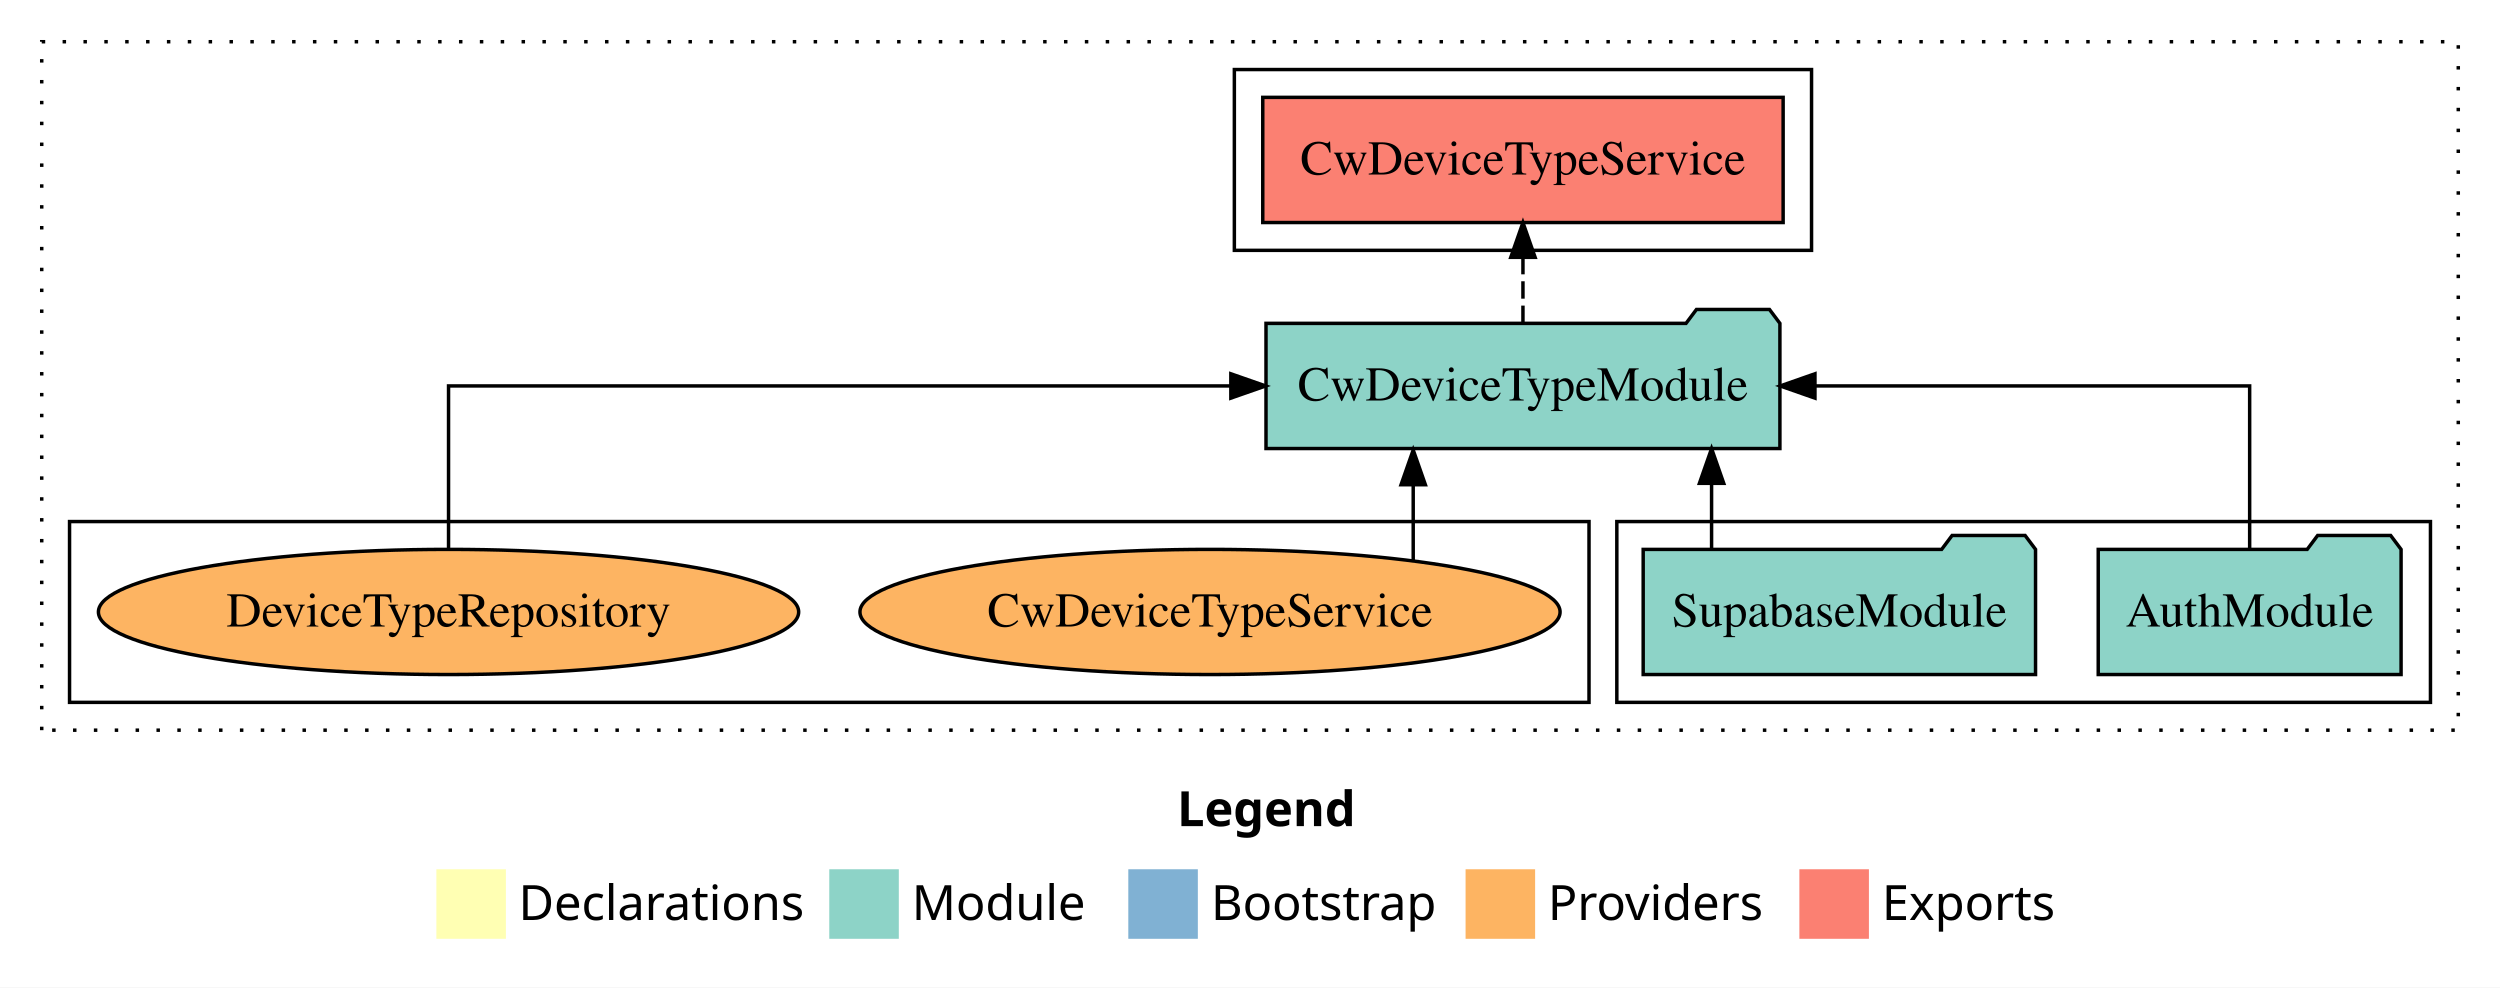
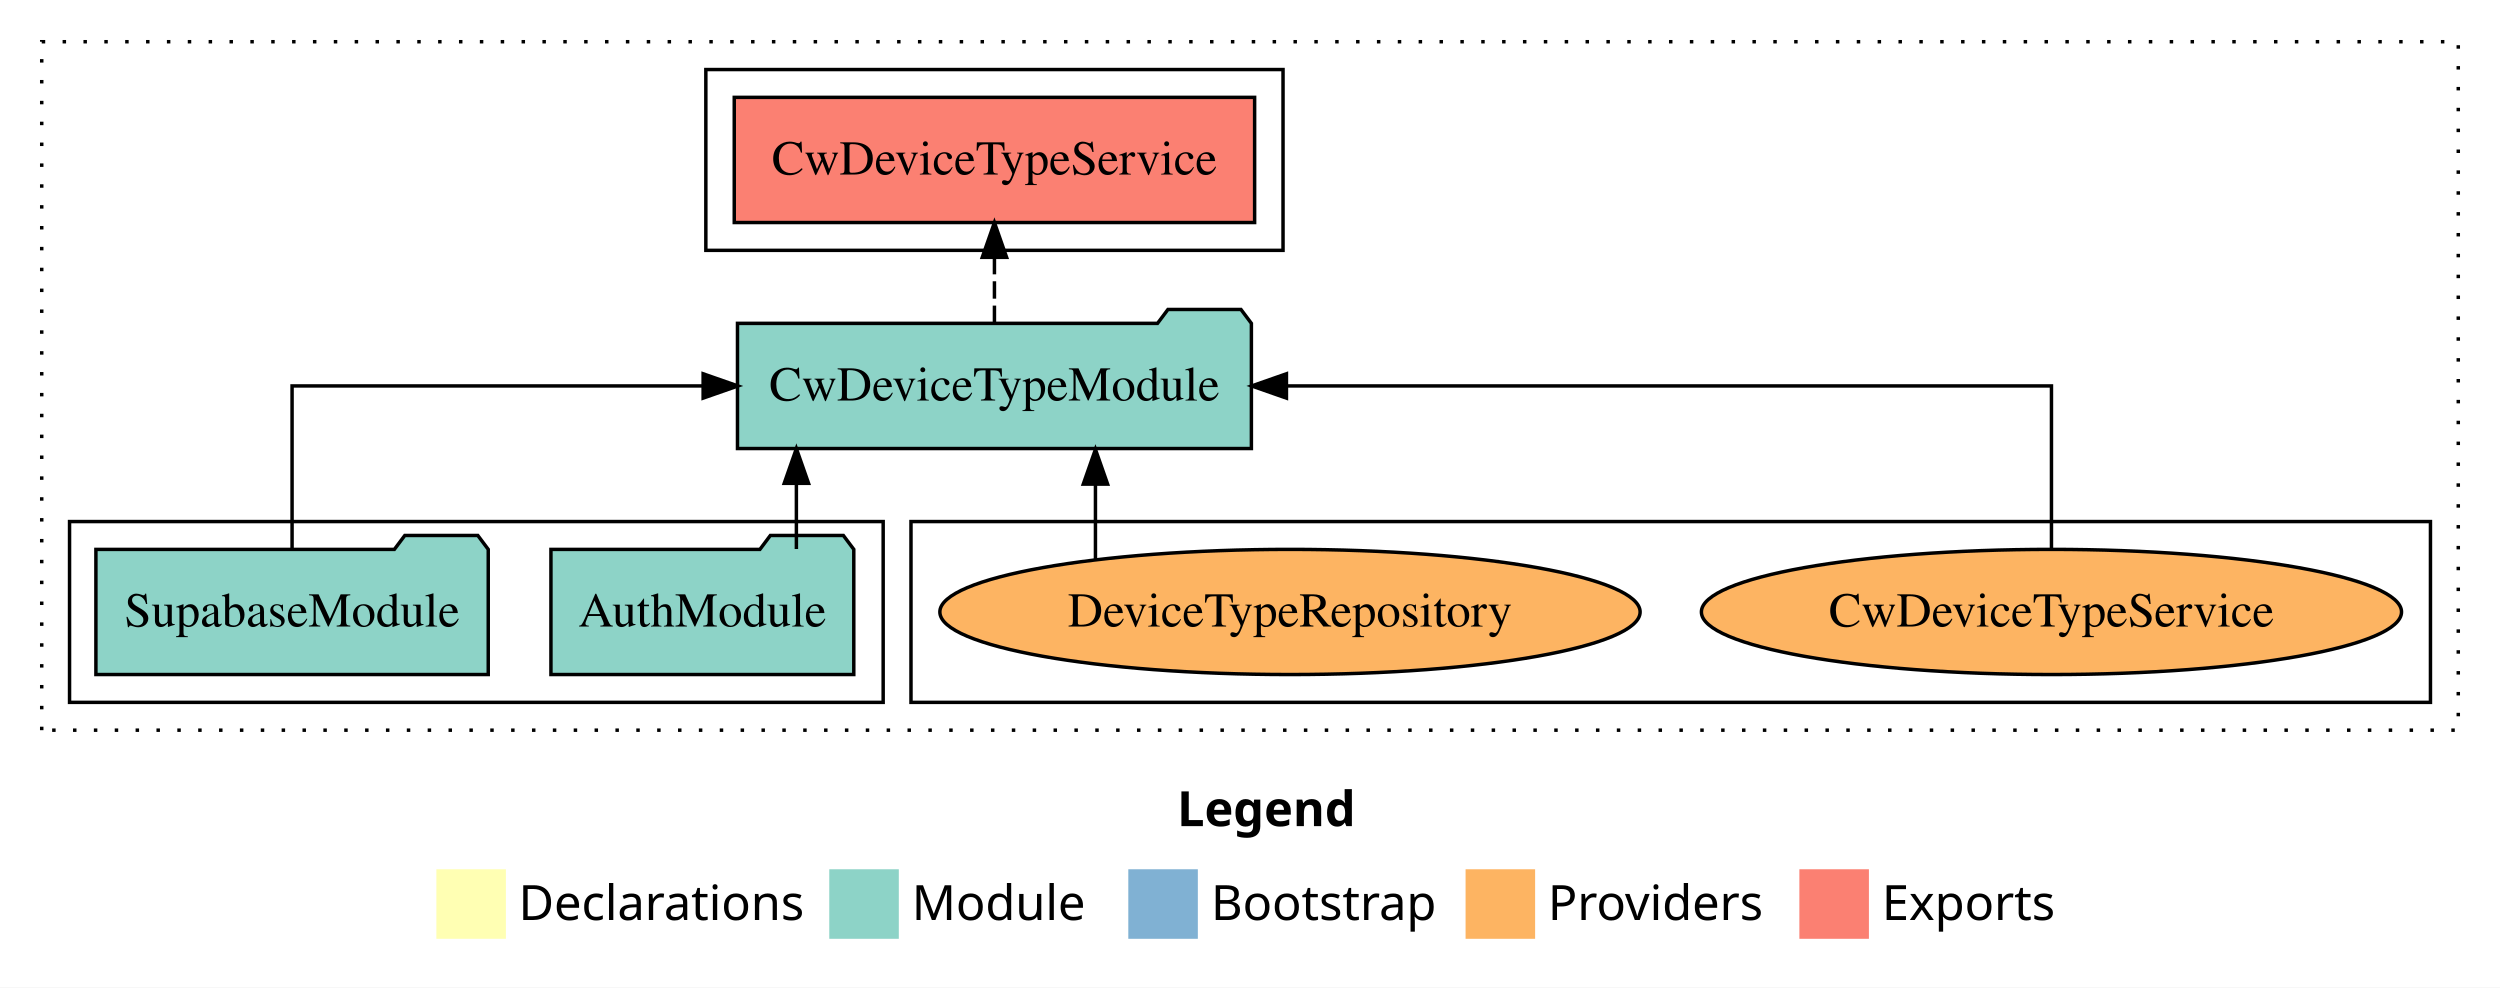
<svg xmlns="http://www.w3.org/2000/svg" width="719pt" height="284pt" viewBox="0.00 0.00 719.00 284.00">
  <g id="graph0" class="graph" transform="scale(1 1) rotate(0) translate(4 280)">
    <polygon fill="white" stroke="transparent" points="-4,4 -4,-280 715,-280 715,4 -4,4" />
    <text text-anchor="start" x="334.51" y="-42.4" font-family="Times-12" font-weight="bold" font-size="14.00">Legend</text>
    <polygon fill="#ffffb3" stroke="transparent" points="121.5,-10 121.5,-30 141.5,-30 141.5,-10 121.5,-10" />
    <text text-anchor="start" x="145.13" y="-15.4" font-family="Times-12" font-size="14.00">  Declarations</text>
    <polygon fill="#8dd3c7" stroke="transparent" points="234.5,-10 234.5,-30 254.5,-30 254.5,-10 234.5,-10" />
    <text text-anchor="start" x="258.23" y="-15.4" font-family="Times-12" font-size="14.00">  Module</text>
    <polygon fill="#80b1d3" stroke="transparent" points="320.5,-10 320.5,-30 340.5,-30 340.5,-10 320.5,-10" />
    <text text-anchor="start" x="344.28" y="-15.4" font-family="Times-12" font-size="14.00">  Bootstrap</text>
    <polygon fill="#fdb462" stroke="transparent" points="417.5,-10 417.5,-30 437.5,-30 437.5,-10 417.5,-10" />
    <text text-anchor="start" x="441.17" y="-15.4" font-family="Times-12" font-size="14.00">  Providers</text>
    <polygon fill="#fb8072" stroke="transparent" points="513.5,-10 513.5,-30 533.5,-30 533.5,-10 513.5,-10" />
    <text text-anchor="start" x="537.23" y="-15.4" font-family="Times-12" font-size="14.00">  Exports</text>
    <g id="clust1" class="cluster">
      <polygon fill="none" stroke="black" stroke-dasharray="1,5" points="8,-70 8,-268 703,-268 703,-70 8,-70" />
    </g>
+     <g id="clust6" class="cluster">
+       <polygon fill="none" stroke="black" points="258,-78 258,-130 695,-130 695,-78 258,-78" />
+     </g>
    <g id="clust3" class="cluster">
-       <polygon fill="none" stroke="black" points="461,-78 461,-130 695,-130 695,-78 461,-78" />
+       <polygon fill="none" stroke="black" points="16,-78 16,-130 250,-130 250,-78 16,-78" />
    </g>
    <g id="clust4" class="cluster">
-       <polygon fill="none" stroke="black" points="351,-208 351,-260 517,-260 517,-208 351,-208" />
-     </g>
-     <g id="clust6" class="cluster">
-       <polygon fill="none" stroke="black" points="16,-78 16,-130 453,-130 453,-78 16,-78" />
+       <polygon fill="none" stroke="black" points="199,-208 199,-260 365,-260 365,-208 199,-208" />
    </g>
    <g id="node1" class="node">
-       <polygon fill="#8dd3c7" stroke="black" points="686.55,-122 683.55,-126 662.55,-126 659.55,-122 599.45,-122 599.45,-86 686.55,-86 686.55,-122" />
-       <text text-anchor="middle" x="643" y="-99.8" font-family="Times,serif" font-size="14.00">AuthModule</text>
+       <polygon fill="#8dd3c7" stroke="black" points="241.55,-122 238.55,-126 217.55,-126 214.55,-122 154.45,-122 154.45,-86 241.55,-86 241.55,-122" />
+       <text text-anchor="middle" x="198" y="-99.8" font-family="Times,serif" font-size="14.00">AuthModule</text>
    </g>
    <g id="node3" class="node">
-       <polygon fill="#8dd3c7" stroke="black" points="507.9,-187 504.9,-191 483.9,-191 480.9,-187 360.1,-187 360.1,-151 507.9,-151 507.9,-187" />
-       <text text-anchor="middle" x="434" y="-164.8" font-family="Times,serif" font-size="14.00">CwDeviceTypeModule</text>
+       <polygon fill="#8dd3c7" stroke="black" points="355.9,-187 352.9,-191 331.9,-191 328.9,-187 208.1,-187 208.1,-151 355.9,-151 355.9,-187" />
+       <text text-anchor="middle" x="282" y="-164.8" font-family="Times,serif" font-size="14.00">CwDeviceTypeModule</text>
    </g>
    <g id="edge1" class="edge">
-       <path fill="none" stroke="black" d="M643,-122.11C643,-141.34 643,-169 643,-169 643,-169 517.98,-169 517.98,-169" />
-       <polygon fill="black" stroke="black" points="517.98,-165.5 507.98,-169 517.98,-172.5 517.98,-165.5" />
+       <path fill="none" stroke="black" d="M225.04,-122.11C225.04,-122.11 225.04,-140.99 225.04,-140.99" />
+       <polygon fill="black" stroke="black" points="221.54,-140.99 225.04,-150.99 228.54,-140.99 221.54,-140.99" />
    </g>
    <g id="node2" class="node">
-       <polygon fill="#8dd3c7" stroke="black" points="581.42,-122 578.42,-126 557.42,-126 554.42,-122 468.58,-122 468.58,-86 581.42,-86 581.42,-122" />
-       <text text-anchor="middle" x="525" y="-99.8" font-family="Times,serif" font-size="14.00">SupabaseModule</text>
+       <polygon fill="#8dd3c7" stroke="black" points="136.42,-122 133.42,-126 112.42,-126 109.42,-122 23.58,-122 23.58,-86 136.42,-86 136.42,-122" />
+       <text text-anchor="middle" x="80" y="-99.8" font-family="Times,serif" font-size="14.00">SupabaseModule</text>
    </g>
    <g id="edge2" class="edge">
-       <path fill="none" stroke="black" d="M488.25,-122.11C488.25,-122.11 488.25,-140.99 488.25,-140.99" />
-       <polygon fill="black" stroke="black" points="484.75,-140.99 488.25,-150.99 491.75,-140.99 484.75,-140.99" />
+       <path fill="none" stroke="black" d="M80,-122.11C80,-141.34 80,-169 80,-169 80,-169 198.22,-169 198.22,-169" />
+       <polygon fill="black" stroke="black" points="198.22,-172.5 208.22,-169 198.22,-165.5 198.22,-172.5" />
    </g>
    <g id="node4" class="node">
-       <polygon fill="#fb8072" stroke="black" points="508.83,-252 359.17,-252 359.17,-216 508.83,-216 508.83,-252" />
-       <text text-anchor="middle" x="434" y="-229.8" font-family="Times,serif" font-size="14.00">CwDeviceTypeService </text>
+       <polygon fill="#fb8072" stroke="black" points="356.83,-252 207.17,-252 207.17,-216 356.83,-216 356.83,-252" />
+       <text text-anchor="middle" x="282" y="-229.8" font-family="Times,serif" font-size="14.00">CwDeviceTypeService </text>
    </g>
    <g id="edge3" class="edge">
-       <path fill="none" stroke="black" stroke-dasharray="5,2" d="M434,-187.11C434,-187.11 434,-205.99 434,-205.99" />
-       <polygon fill="black" stroke="black" points="430.5,-205.99 434,-215.99 437.5,-205.99 430.5,-205.99" />
+       <path fill="none" stroke="black" stroke-dasharray="5,2" d="M282,-187.11C282,-187.11 282,-205.99 282,-205.99" />
+       <polygon fill="black" stroke="black" points="278.5,-205.99 282,-215.99 285.5,-205.99 278.5,-205.99" />
    </g>
    <g id="node5" class="node">
-       <ellipse fill="#fdb462" stroke="black" cx="344" cy="-104" rx="100.68" ry="18" />
-       <text text-anchor="middle" x="344" y="-99.8" font-family="Times,serif" font-size="14.00">CwDeviceTypeService</text>
+       <ellipse fill="#fdb462" stroke="black" cx="586" cy="-104" rx="100.68" ry="18" />
+       <text text-anchor="middle" x="586" y="-99.8" font-family="Times,serif" font-size="14.00">CwDeviceTypeService</text>
    </g>
    <g id="edge4" class="edge">
-       <path fill="none" stroke="black" d="M402.44,-118.75C402.44,-118.75 402.44,-140.59 402.44,-140.59" />
-       <polygon fill="black" stroke="black" points="398.94,-140.59 402.44,-150.59 405.94,-140.59 398.94,-140.59" />
+       <path fill="none" stroke="black" d="M586,-122.11C586,-141.34 586,-169 586,-169 586,-169 365.98,-169 365.98,-169" />
+       <polygon fill="black" stroke="black" points="365.98,-165.5 355.98,-169 365.98,-172.5 365.98,-165.5" />
    </g>
    <g id="node6" class="node">
-       <ellipse fill="#fdb462" stroke="black" cx="125" cy="-104" rx="100.7" ry="18" />
-       <text text-anchor="middle" x="125" y="-99.8" font-family="Times,serif" font-size="14.00">DeviceTypeRepository</text>
+       <ellipse fill="#fdb462" stroke="black" cx="367" cy="-104" rx="100.7" ry="18" />
+       <text text-anchor="middle" x="367" y="-99.8" font-family="Times,serif" font-size="14.00">DeviceTypeRepository</text>
    </g>
    <g id="edge5" class="edge">
-       <path fill="none" stroke="black" d="M125,-122.11C125,-141.34 125,-169 125,-169 125,-169 349.99,-169 349.99,-169" />
-       <polygon fill="black" stroke="black" points="349.99,-172.5 359.99,-169 349.99,-165.5 349.99,-172.5" />
+       <path fill="none" stroke="black" d="M311.05,-119.08C311.05,-119.08 311.05,-140.76 311.05,-140.76" />
+       <polygon fill="black" stroke="black" points="307.55,-140.76 311.05,-150.76 314.55,-140.76 307.55,-140.76" />
    </g>
  </g>
</svg>
